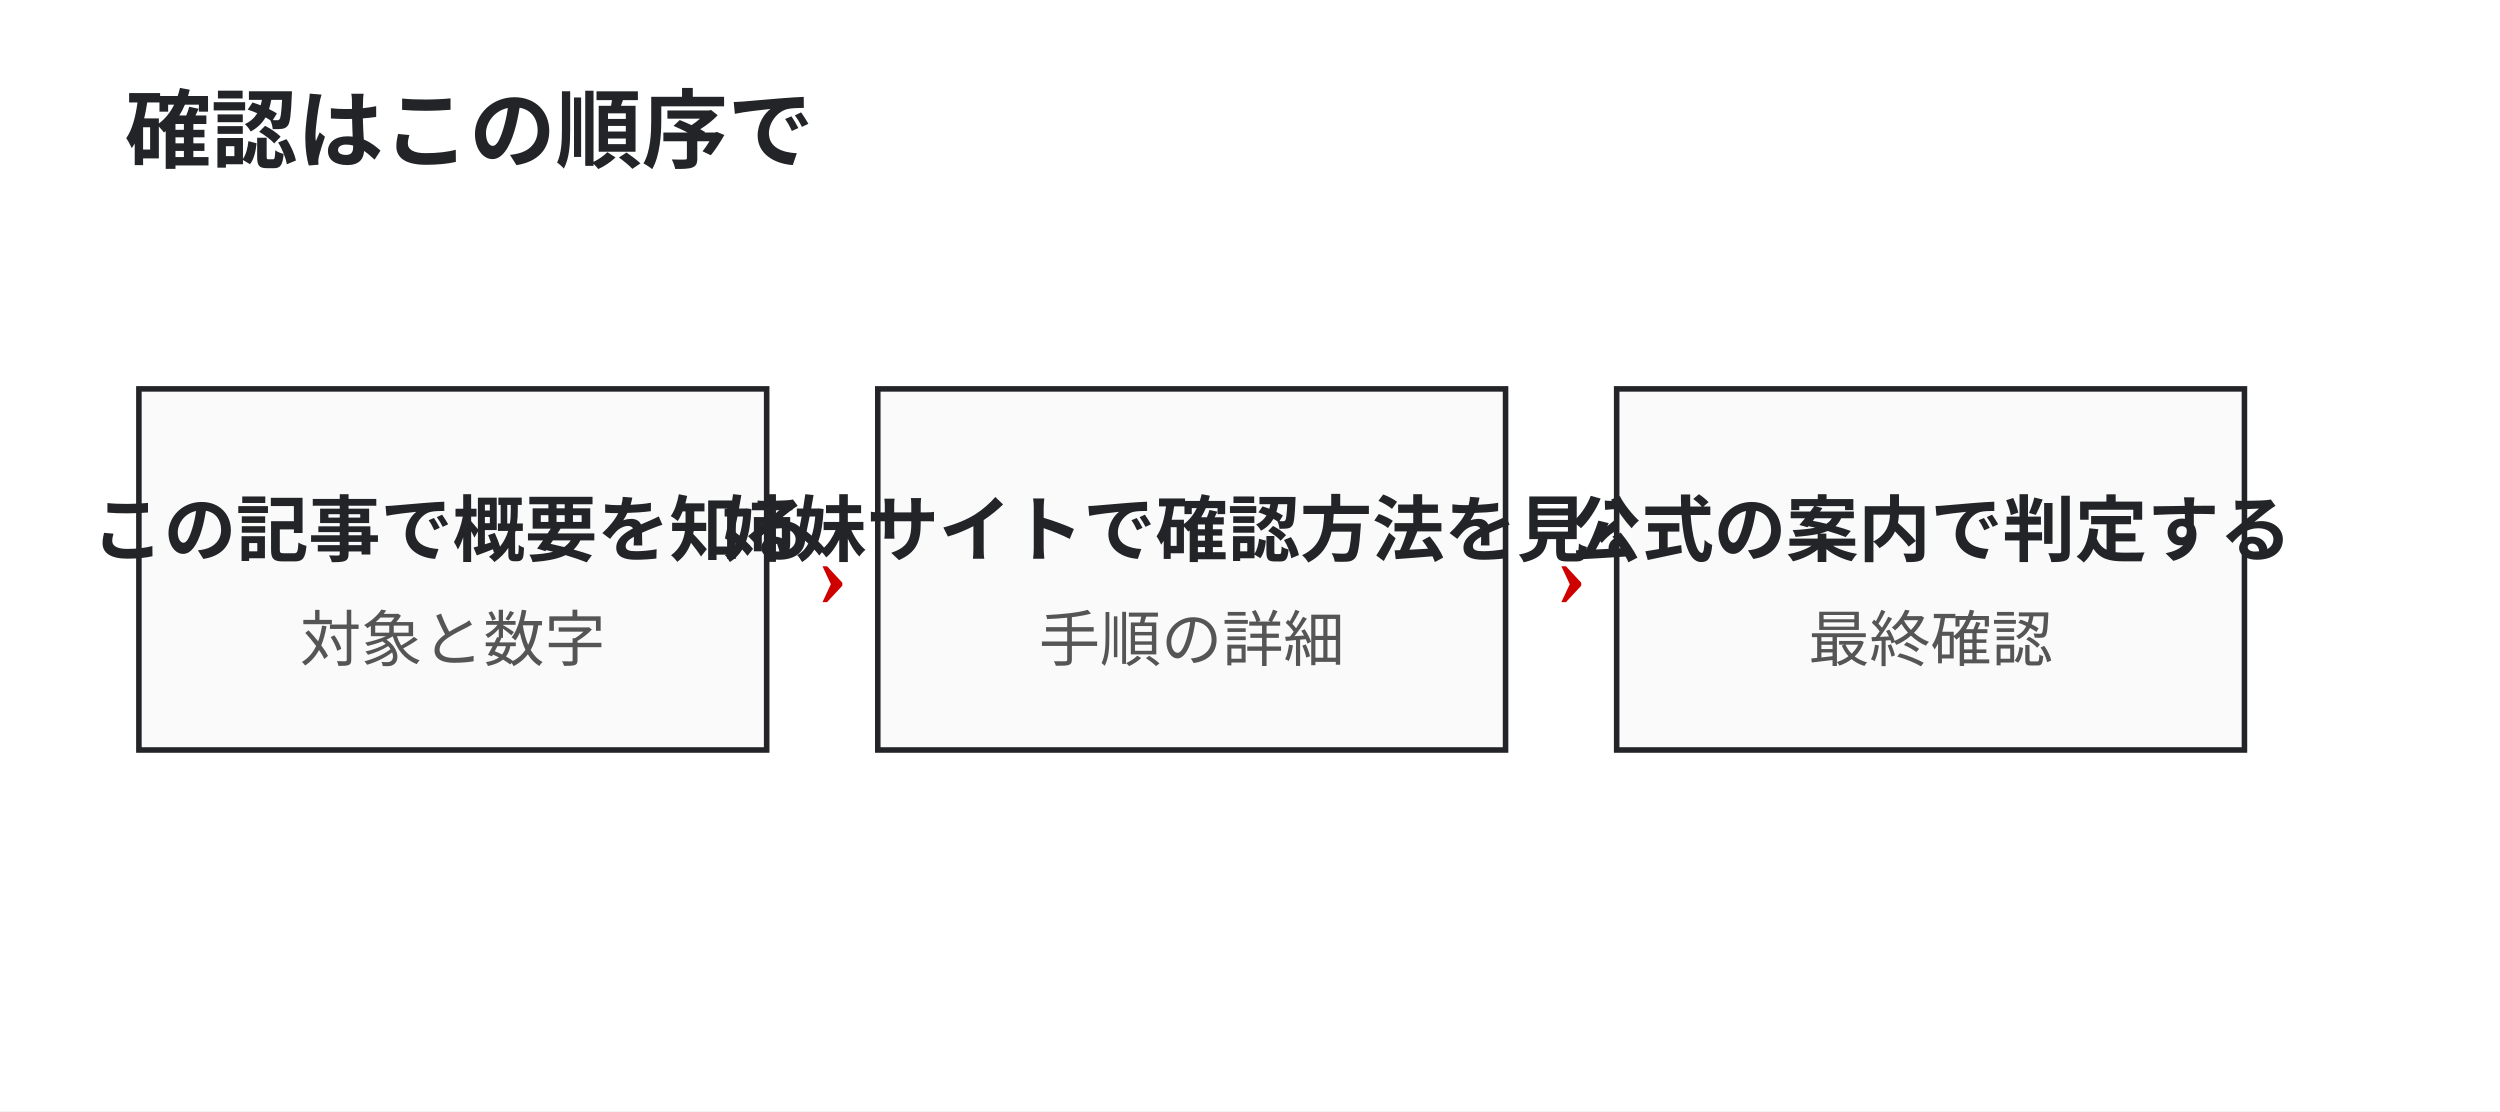
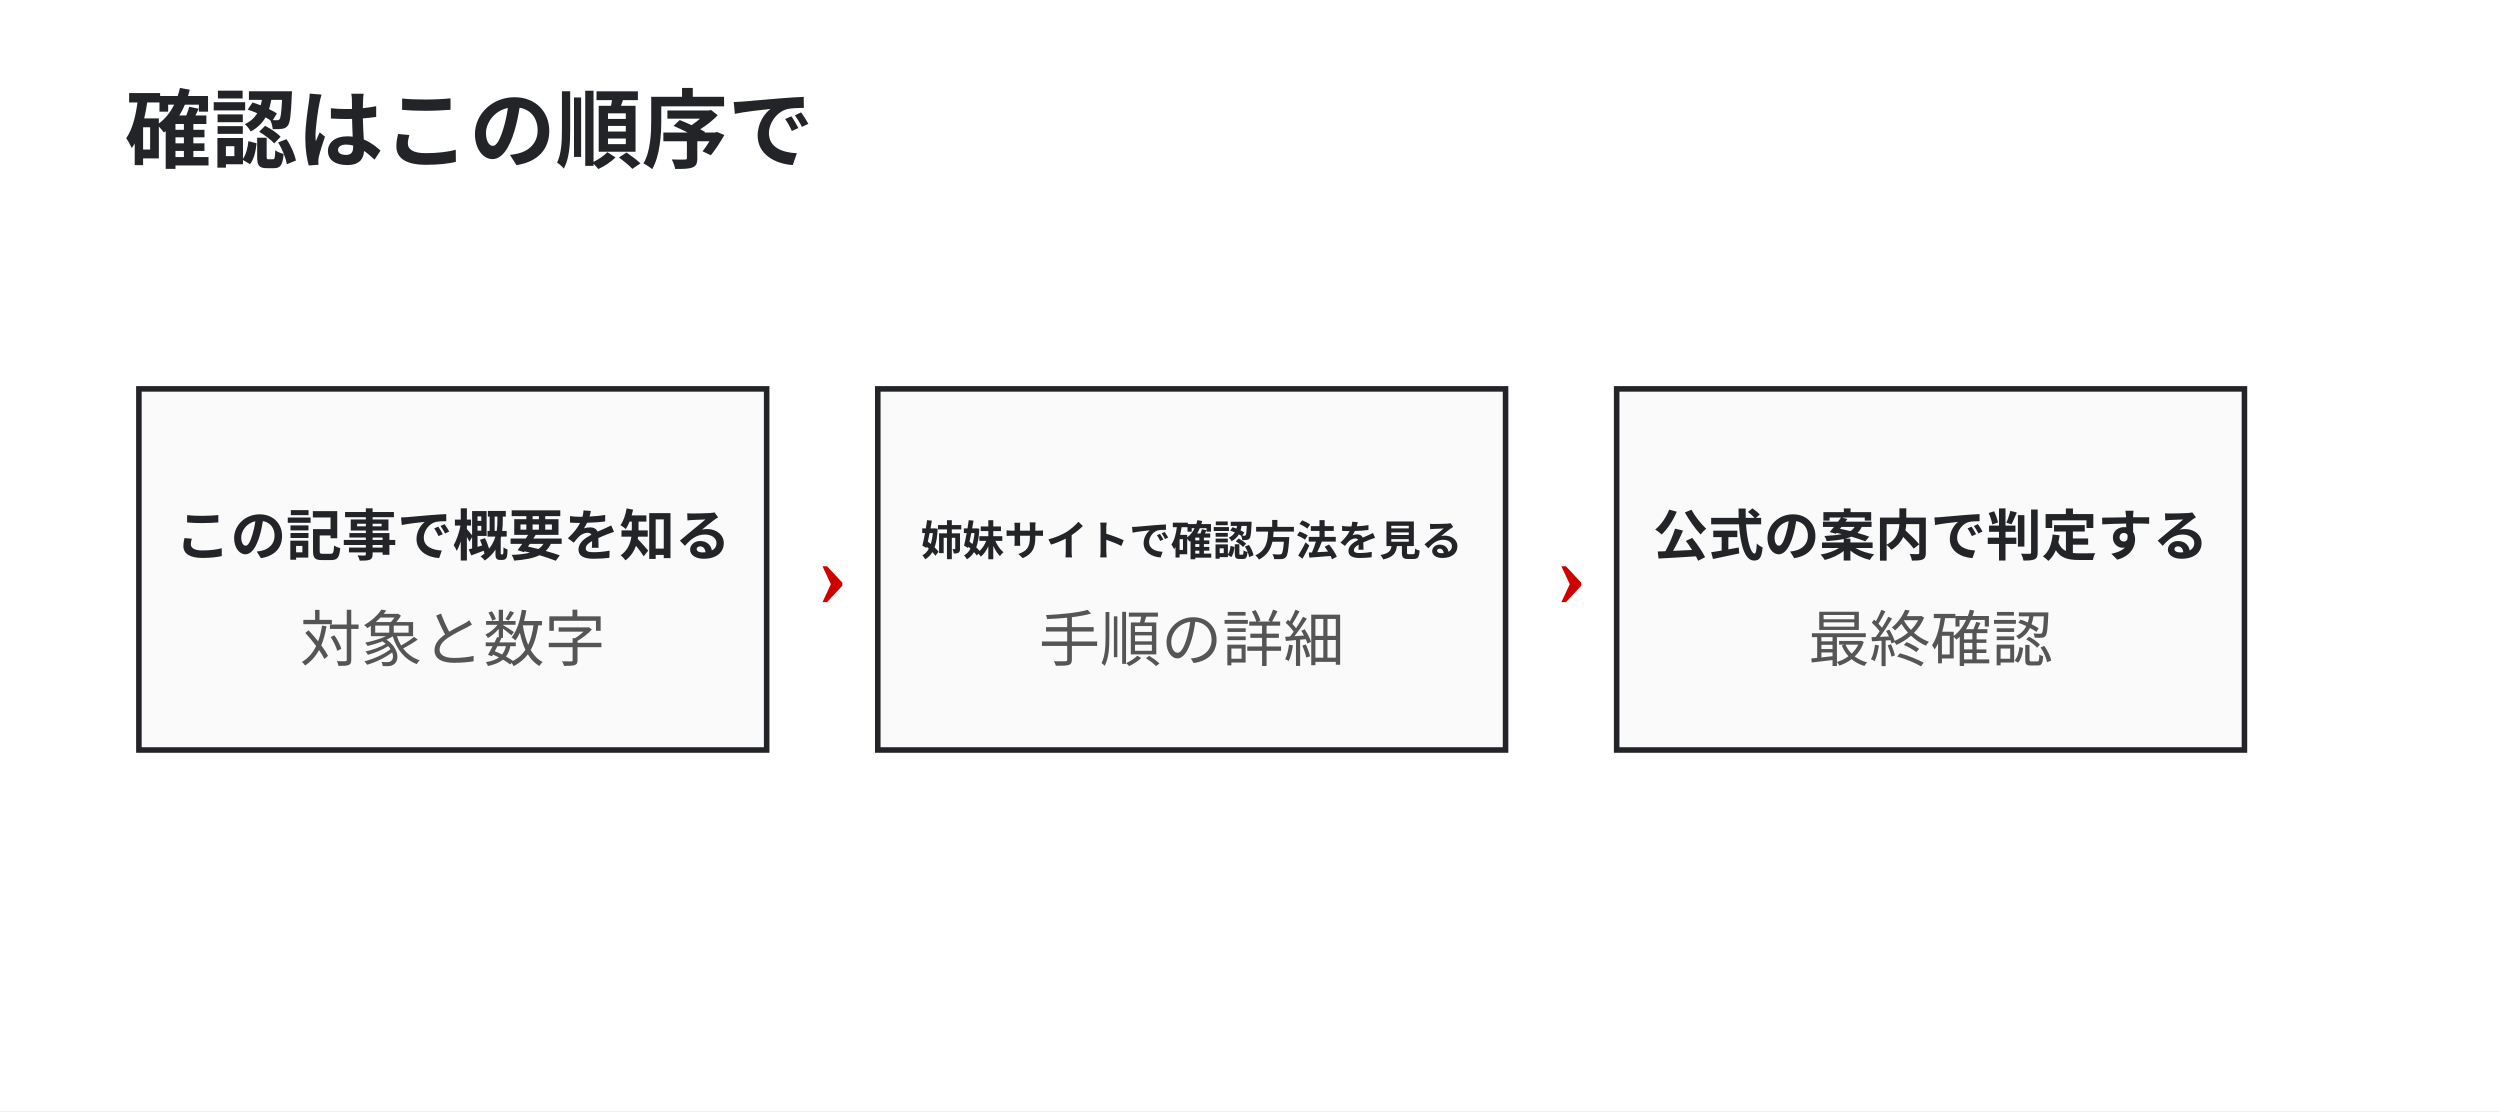
<svg xmlns="http://www.w3.org/2000/svg" width="900" height="400" viewBox="0 0 900 400">
  <rect width="900" height="400" fill="#ffffff" />
  <text x="45" y="58" font-size="31" font-weight="700" fill="#222428">確認はこの順序で</text>
  <rect x="50" y="140" width="226" height="130" fill="#fafafa" stroke="#222428" stroke-width="2" />
-   <text x="163" y="200" font-size="26" font-weight="700" fill="#222428" text-anchor="middle">この記事で概要を知る</text>
+   <text x="163" y="200" font-size="20" font-weight="700" fill="#222428" text-anchor="middle">この記事で概要を知る</text>
  <text x="163" y="238" font-size="22" fill="#555" text-anchor="middle">対象と数字</text>
  <text x="294" y="218" font-size="34" font-weight="700" fill="#ce0000">›</text>
  <rect x="316" y="140" width="226" height="130" fill="#fafafa" stroke="#222428" stroke-width="2" />
-   <text x="429" y="200" font-size="26" font-weight="700" fill="#222428" text-anchor="middle">姉妹サイトで確認方法を見る</text>
+   <text x="429" y="200" font-size="15" font-weight="700" fill="#222428" text-anchor="middle">姉妹サイトで確認方法を見る</text>
  <text x="429" y="238" font-size="22" fill="#555" text-anchor="middle">手順の詳細</text>
  <text x="560" y="218" font-size="34" font-weight="700" fill="#ce0000">›</text>
  <rect x="582" y="140" width="226" height="130" fill="#fafafa" stroke="#222428" stroke-width="2" />
-   <text x="695" y="200" font-size="26" font-weight="700" fill="#222428" text-anchor="middle">公式の案内で判定する</text>
+   <text x="695" y="200" font-size="20" font-weight="700" fill="#222428" text-anchor="middle">公式の案内で判定する</text>
  <text x="695" y="238" font-size="22" fill="#555" text-anchor="middle">最終確認</text>
</svg>
